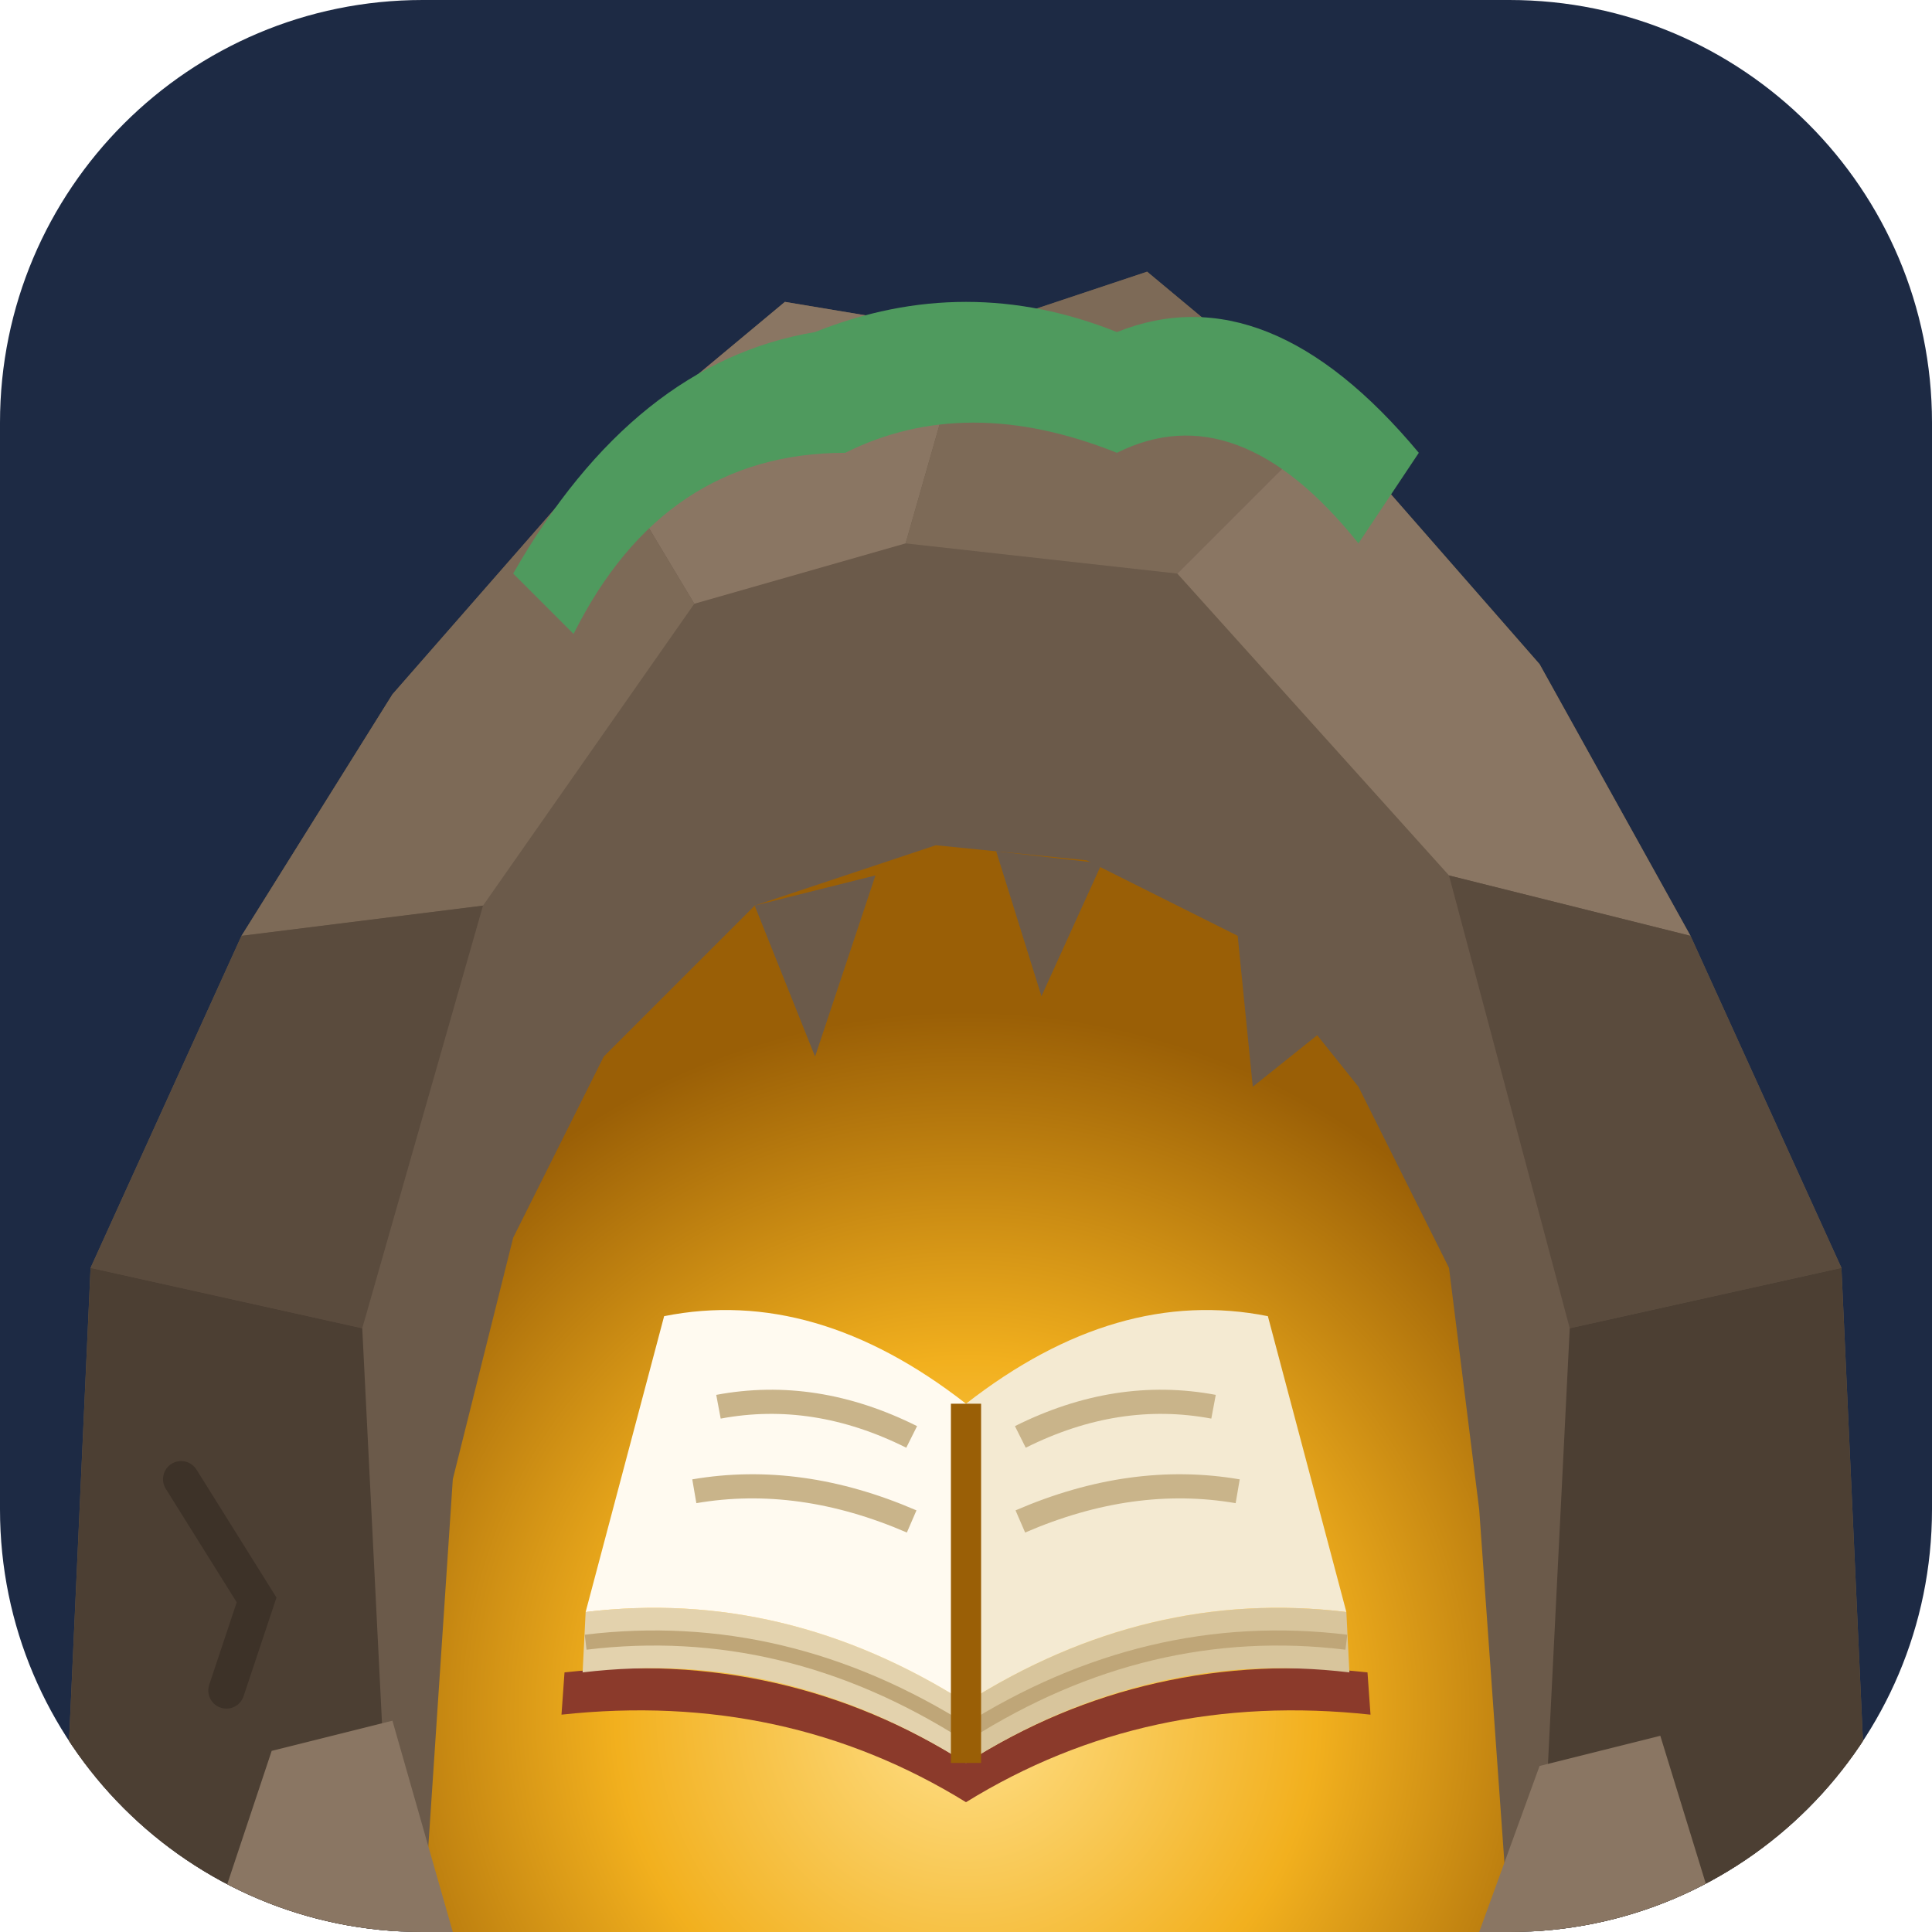
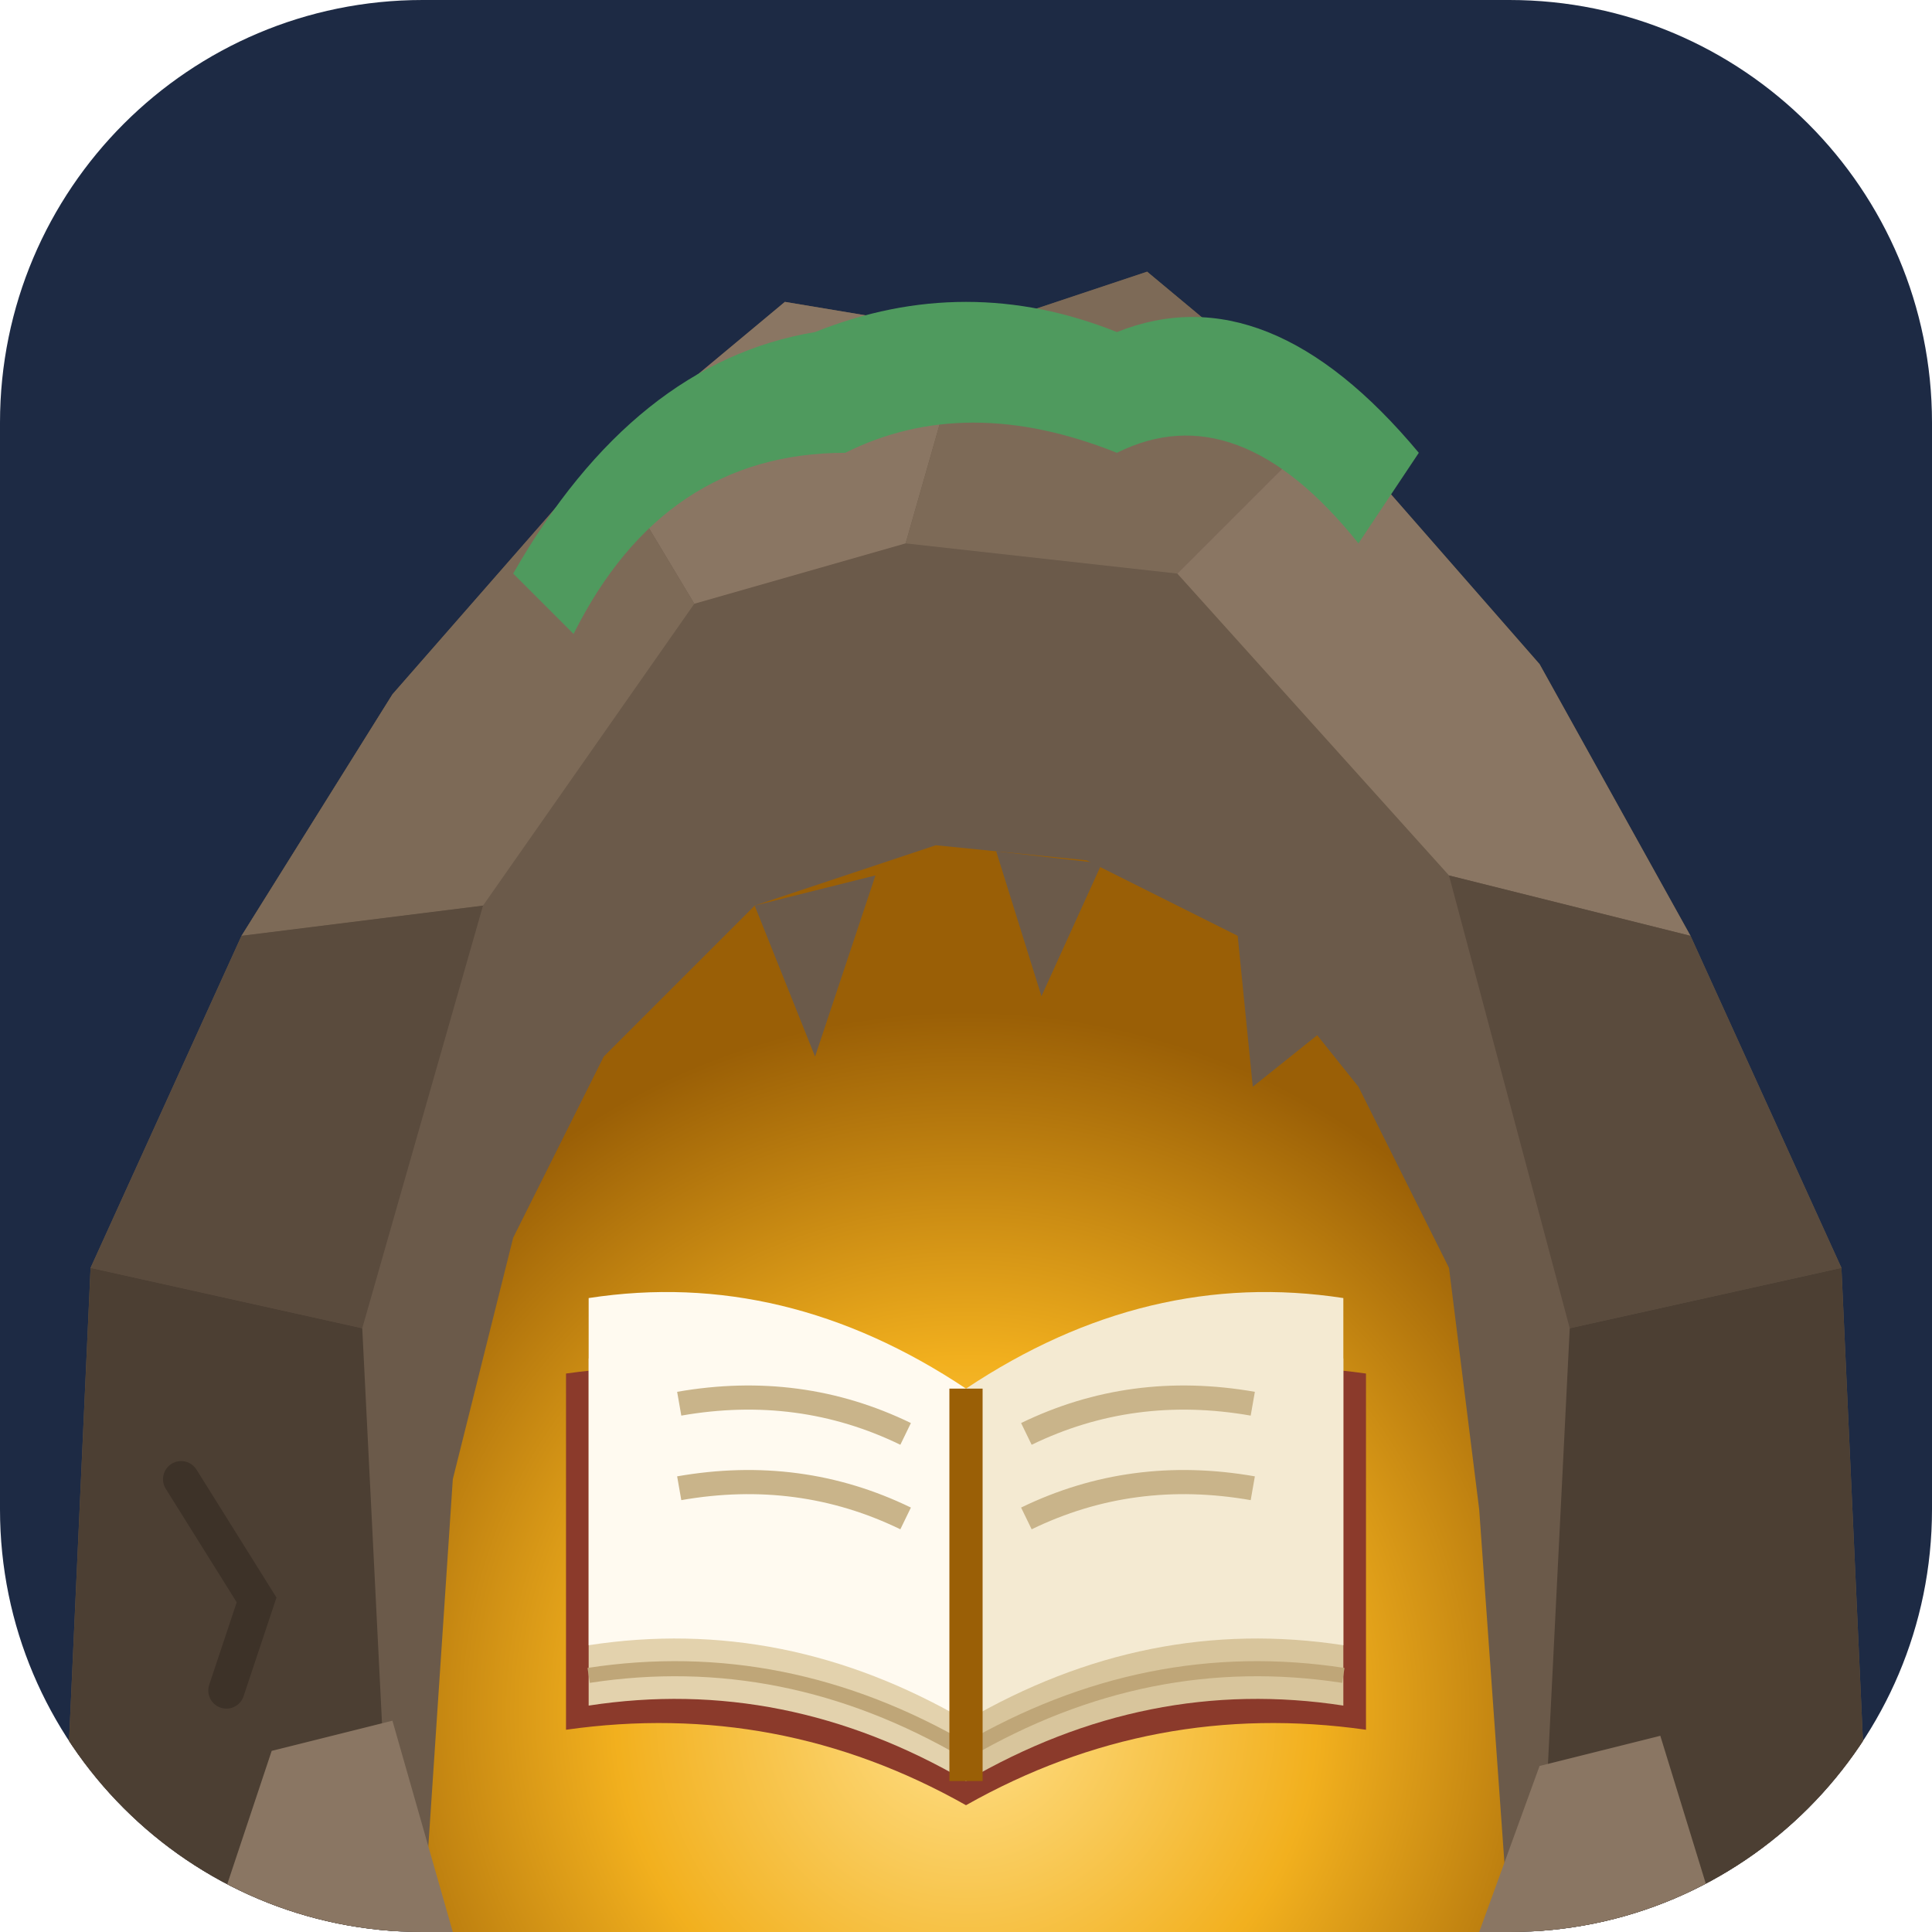
<svg xmlns="http://www.w3.org/2000/svg" viewBox="0 0 64 64">
  <defs>
    <clipPath id="r">
      <rect width="64" height="64" rx="14" />
    </clipPath>
    <radialGradient id="g" cx="50%" cy="80%" r="65%">
      <stop offset="0" stop-color="#ffe08a" />
      <stop offset=".5" stop-color="#f2b01e" />
      <stop offset="1" stop-color="#9a5f06" />
    </radialGradient>
  </defs>
  <rect width="64" height="64" rx="14" fill="#1d2a44" />
  <g clip-path="url(#r)">
    <path d="M2 64 L3 42 L8 31 L13 23 L20 15 L26 10 L32 11 L38 9 L44 14 L51 22 L56 31 L61 42 L62 64 Z" fill="#6b5a4a" />
    <path d="M20 15 L26 10 L32 11 L30 18 L23 20 Z" fill="#8a7663" />
    <path d="M32 11 L38 9 L44 14 L39 19 L30 18 Z" fill="#7d6a57" />
    <path d="M44 14 L51 22 L56 31 L48 29 L39 19 Z" fill="#8a7663" />
    <path d="M13 23 L20 15 L23 20 L16 30 L8 31 Z" fill="#7d6a57" />
    <path d="M3 42 L8 31 L16 30 L12 44 Z" fill="#5a4b3d" />
    <path d="M56 31 L61 42 L52 44 L48 29 Z" fill="#5a4b3d" />
    <path d="M2 64 L3 42 L12 44 L13 64 Z" fill="#4c3f33" />
    <path d="M62 64 L61 42 L52 44 L51 64 Z" fill="#4c3f33" />
    <path d="M17 19 Q21 12 27 11 Q32 9 37 11 Q42 9 47 15 L45 18 Q41 13 37 15 Q32 13 28 15 Q22 15 19 21 Z" fill="#4f9a5e" />
    <path d="M6 49 L8.5 53 L7.5 56" stroke="#3d3228" stroke-width="1.2" fill="none" stroke-linecap="round" />
    <path d="M14 64 L15 49 L17 41 L20 35 L25 30 L31 28 L36 28.5 L41 31 L45 36 L48 42 L49 50 L50 64 Z" fill="url(#g)" />
    <path d="M25 30 L27 35 L29 29 Z M33 28.2 L34.5 33 L36.5 28.6 Z M41 31 L41.5 36 L44 34 Z" fill="#6b5a4a" />
-     <path d="M18.7 55.4 Q26 54.6 32 58.4 Q38 54.6 45.3 55.4 L45.4 56.8 Q38 56 32 59.7 Q26 56 18.6 56.8 Z" fill="#8b3a2b" />
-     <path d="M19.4 53.4 Q26 52.6 32 56.4 L32 58.4 Q26 54.6 19.3 55.4 Z" fill="#e3d2ad" />
-     <path d="M44.6 53.4 Q38 52.6 32 56.4 L32 58.4 Q38 54.6 44.7 55.4 Z" fill="#d8c59c" />
-     <path d="M19.4 54.4 Q26 53.6 32 57.4 Q38 53.6 44.6 54.4" stroke="#bfa678" stroke-width=".5" fill="none" />
-     <path d="M32 46.5 Q27 42.6 22 43.6 L19.4 53.4 Q26 52.6 32 56.4 Z" fill="#fffaf0" />
-     <path d="M32 46.5 Q37 42.6 42 43.6 L44.6 53.4 Q38 52.6 32 56.4 Z" fill="#f4ead2" />
-     <path d="M32 46.5 L32 58.4" stroke="#9a5f06" stroke-width="1" />
-     <path d="M23.8 46.6 Q27 46 30.2 47.6 M23 49.4 Q26.5 48.8 30.2 50.4 M33.8 47.6 Q37 46 40.2 46.6 M33.8 50.4 Q37.5 48.8 41 49.4" stroke="#c9b48a" stroke-width=".8" fill="none" />
+     <path d="M32 48.5 Q25.8 44.5 18.75 45.5 L18.75 57.3 Q25.8 56.3 32 59.8 Q38.2 56.3 45.25 57.3 L45.25 45.5 Q38.2 44.5 32 48.5 Z" fill="#8b3a2b" />
+     <path d="M32 48 Q26 44 19.5 45 L19.5 56.5 Q26 55.5 32 59 Z" fill="#e3d2ad" />
+     <path d="M32 48 Q38 44 44.5 45 L44.5 56.5 Q38 55.5 32 59 Z" fill="#d8c59c" />
+     <path d="M19.5 55.5 Q26 54.5 32 58 Q38 54.5 44.5 55.5" stroke="#bfa678" stroke-width=".5" fill="none" />
+     <path d="M32 46 Q26 42 19.5 43 L19.5 54.5 Q26 53.5 32 57 Z" fill="#fffaf0" />
+     <path d="M32 46 Q38 42 44.5 43 L44.5 54.5 Q38 53.5 32 57 Z" fill="#f4ead2" />
+     <path d="M32 46 L32 59" stroke="#9a5f06" stroke-width="1.1" />
+     <path d="M22.5 46.5 Q26.5 45.8 30 47.5 M22.5 49.3 Q26.5 48.6 30 50.3 M34 47.5 Q37.5 45.8 41.5 46.5 M34 50.3 Q37.5 48.6 41.5 49.3" stroke="#c9b48a" stroke-width=".8" fill="none" />
    <path d="M7 64 L9 58 L13 57 L15 64 Z M49 64 L51 58.5 L55 57.5 L57 64 Z" fill="#8a7663" />
  </g>
</svg>
